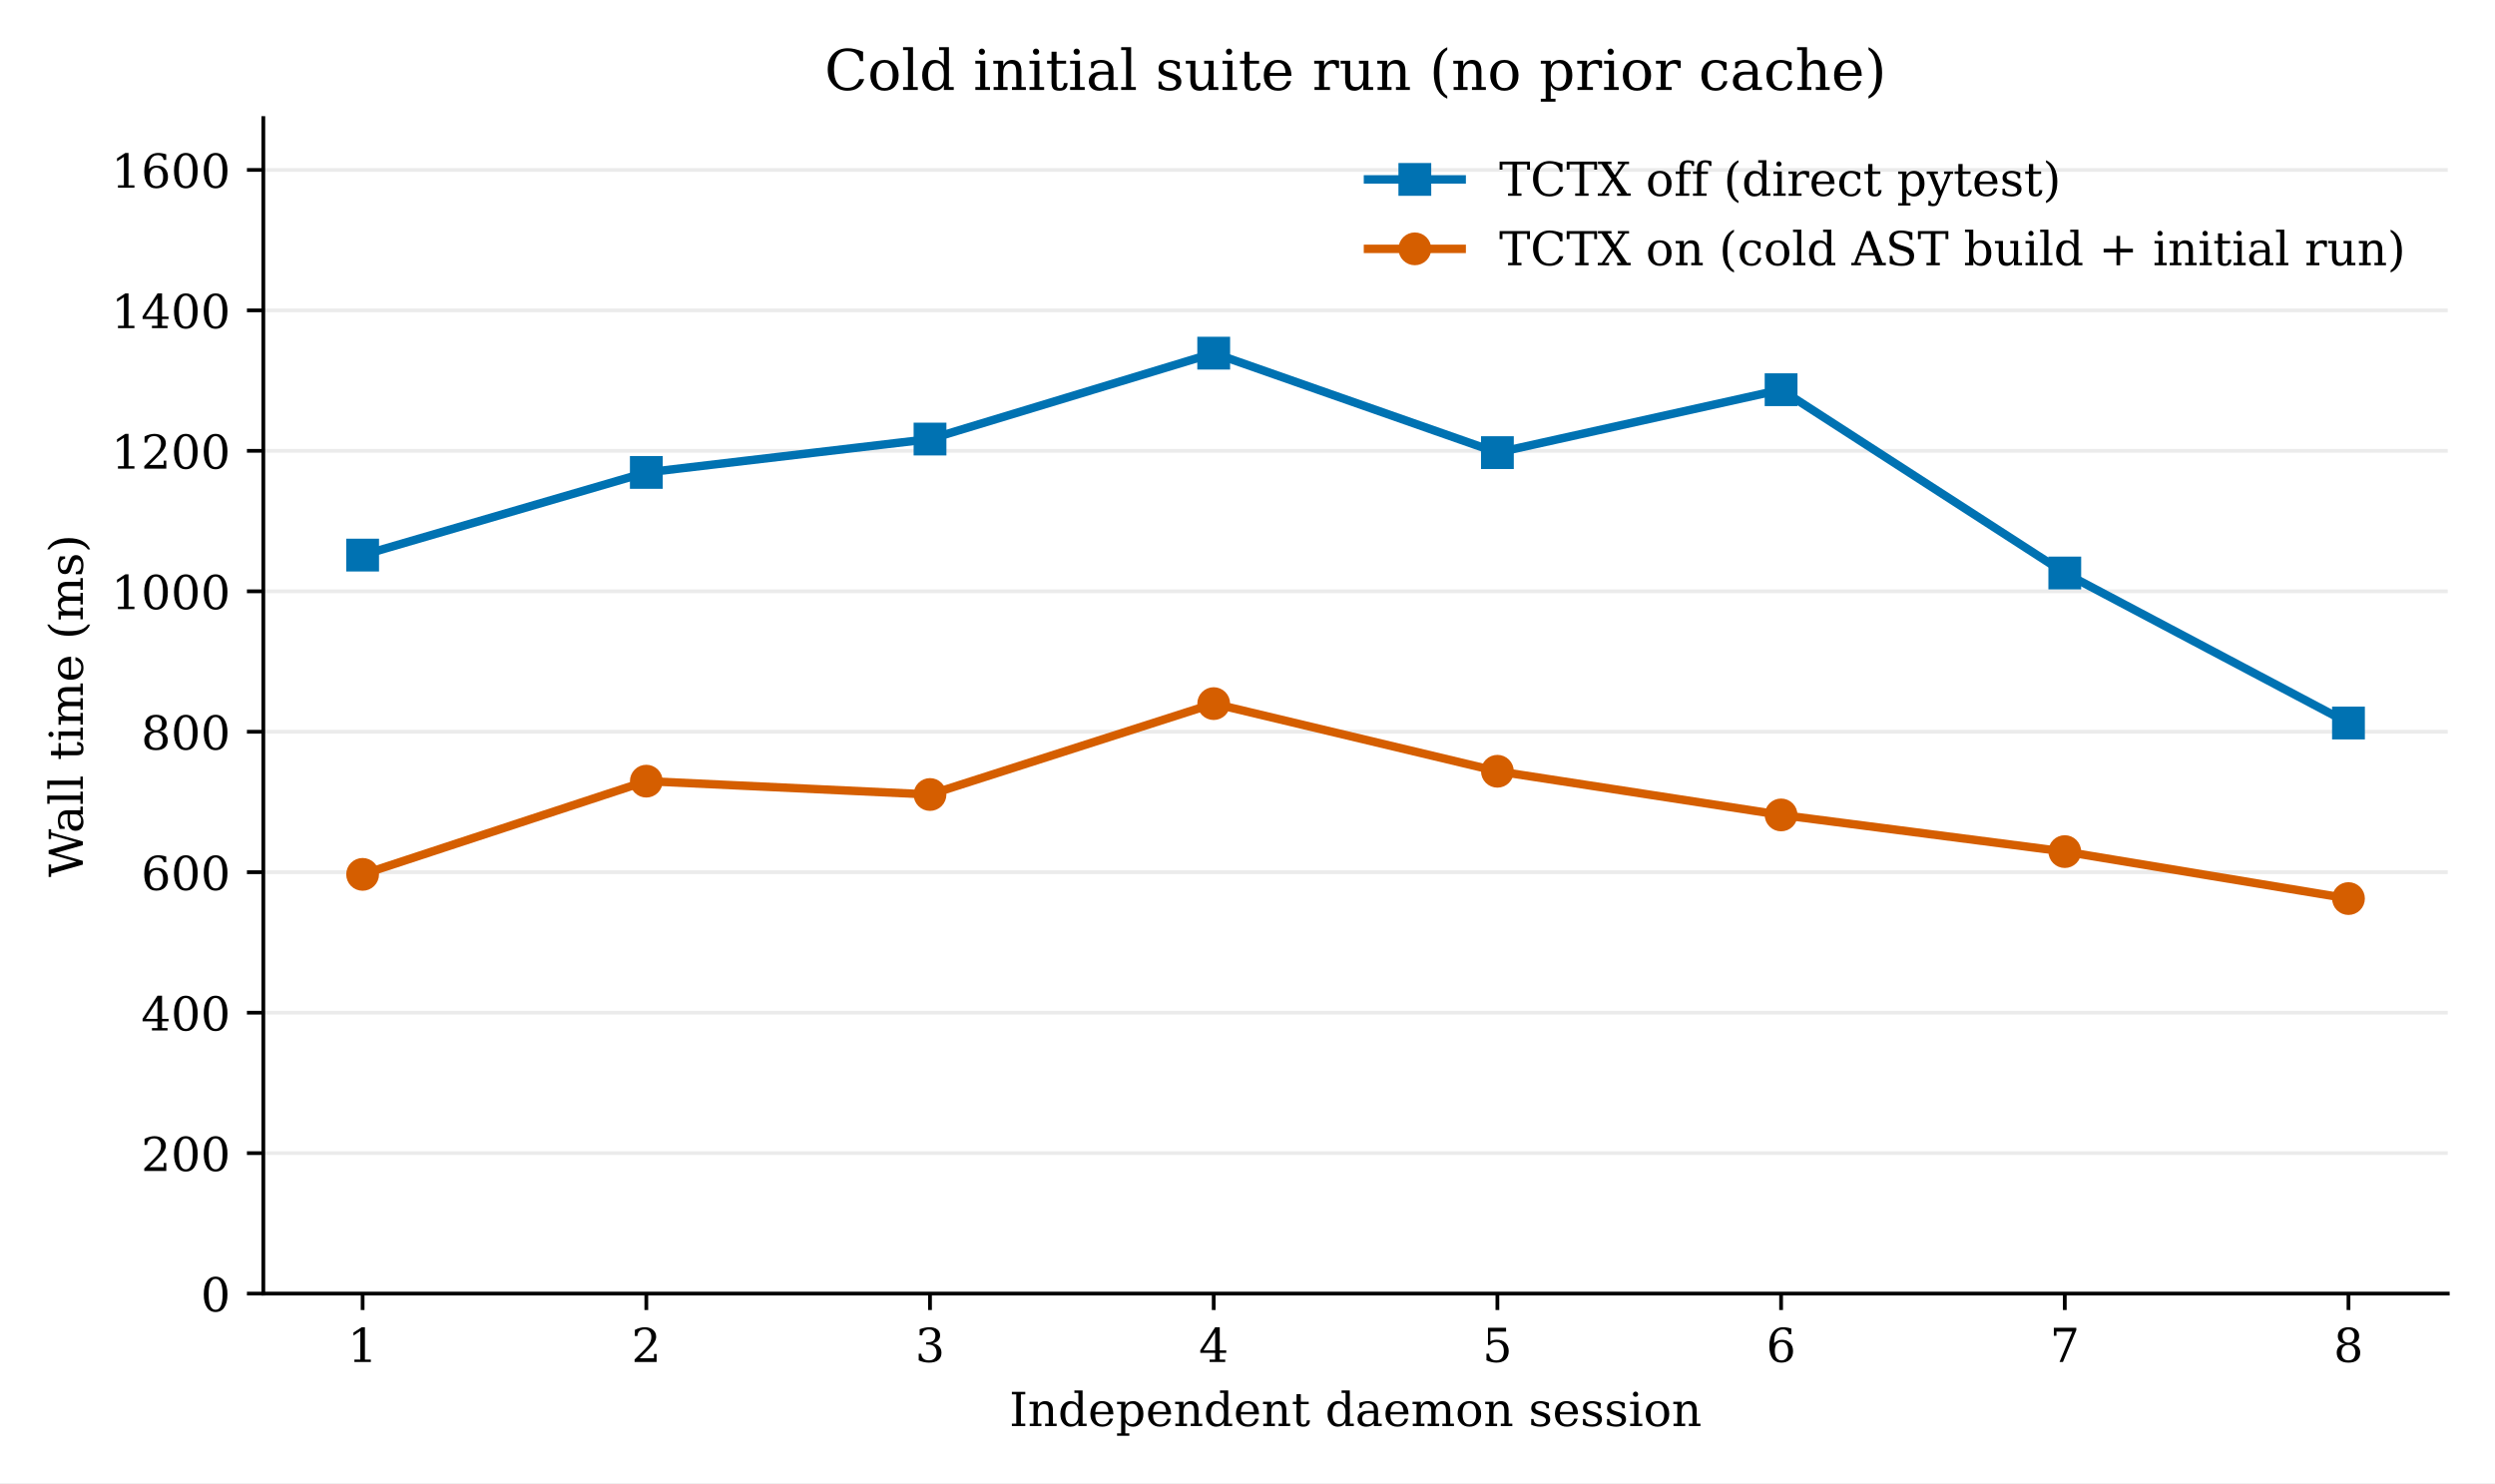
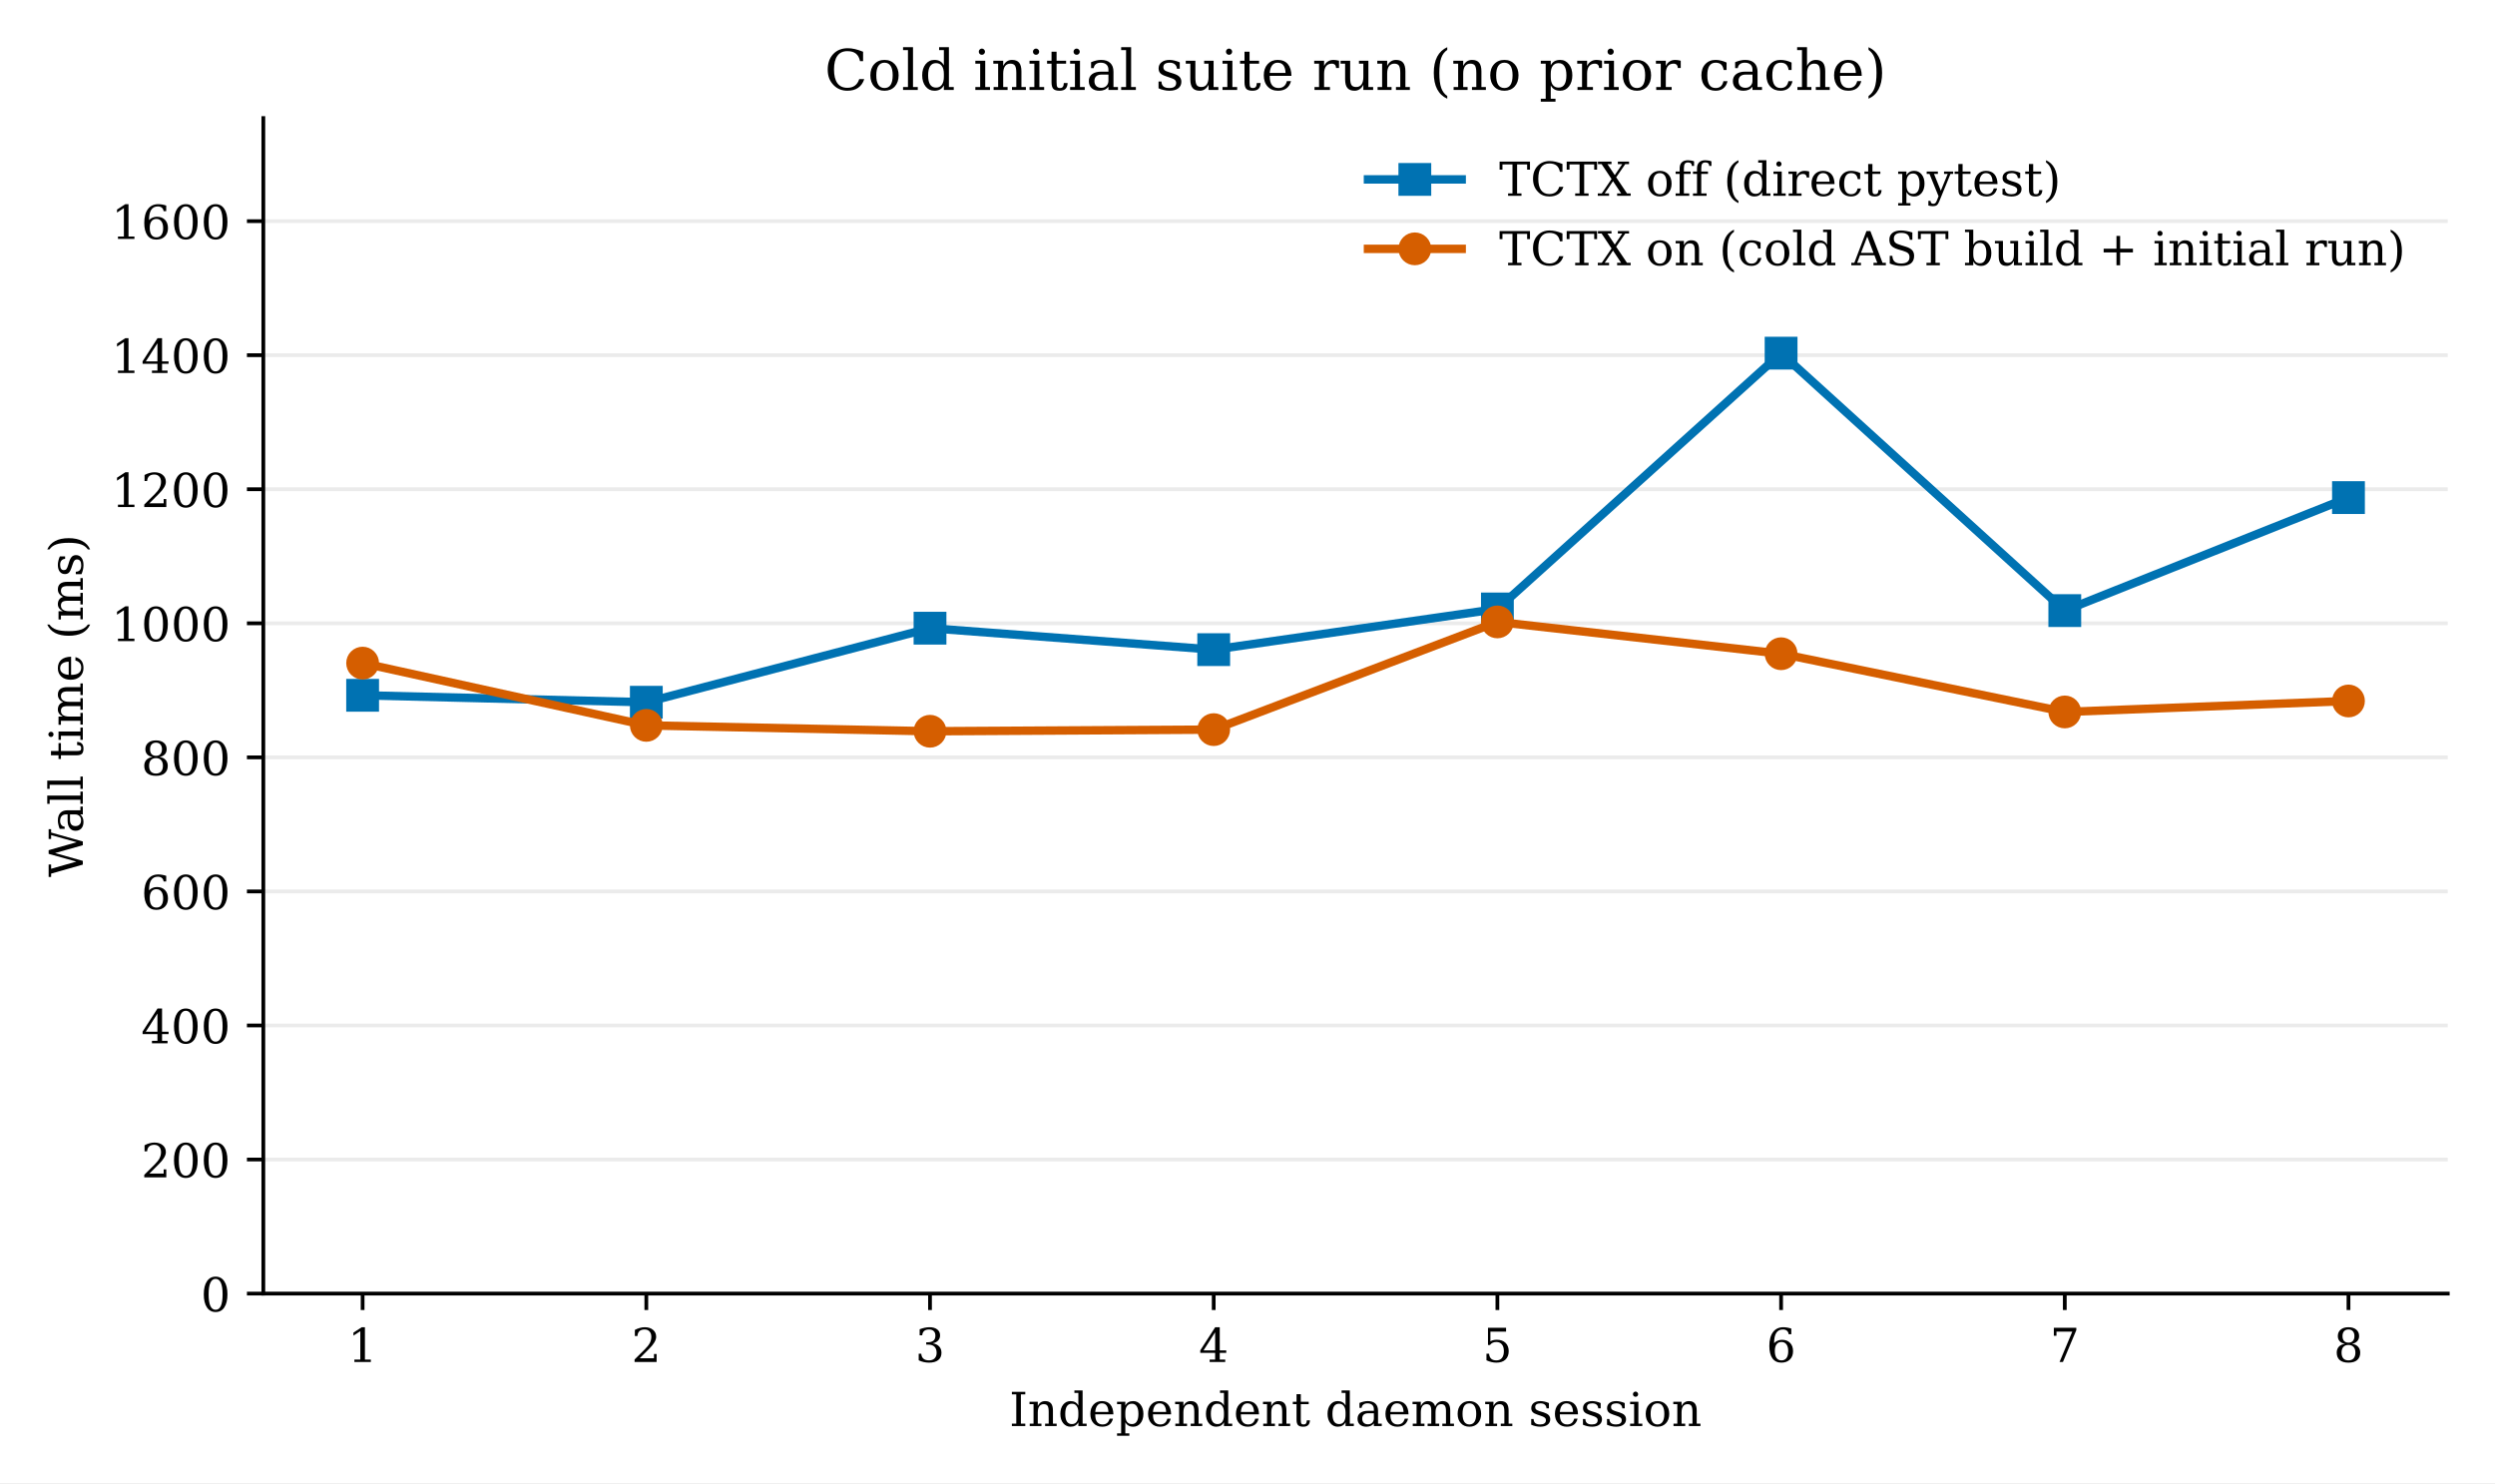
<svg xmlns="http://www.w3.org/2000/svg" xmlns:xlink="http://www.w3.org/1999/xlink" width="532.56pt" height="316.56pt" viewBox="0 0 532.56 316.56" version="1.1">
  <defs>
    <style type="text/css">*{stroke-linejoin: round; stroke-linecap: butt}</style>
  </defs>
  <g id="figure_1">
    <g id="patch_1">
-       <path d="M 0 316.56  L 532.56 316.56  L 532.56 0  L 0 0  z " style="fill: #ffffff" />
+       <path d="M 0 316.56 L 532.56 316.56 L 532.56 0 L 0 0 z " style="fill: #ffffff" />
    </g>
    <g id="axes_1">
      <g id="patch_2">
-         <path d="M 56.208 276.123  L 522.48 276.123  L 522.48 25.198  L 56.208 25.198  z " style="fill: #ffffff" />
+         <path d="M 56.208 276.123 L 522.48 276.123 L 522.48 25.198 L 56.208 25.198 z " style="fill: #ffffff" />
      </g>
      <g id="matplotlib.axis_1">
        <g id="xtick_1">
          <g id="line2d_1">
            <defs>
-               <path id="m1347b5f69e" d="M 0 0  L 0 3.5  " style="stroke: #000000; stroke-width: 0.8" />
+               <path id="mdfd5e34782" d="M 0 0 L 0 3.5 " style="stroke: #000000; stroke-width: 0.8" />
            </defs>
            <g>
-               <use xlink:href="#m1347b5f69e" x="77.402" y="276.123" style="stroke: #000000; stroke-width: 0.8" />
+               <use xlink:href="#mdfd5e34782" x="77.402" y="276.123" style="stroke: #000000; stroke-width: 0.8" />
            </g>
          </g>
          <g id="text_1">
            <text style="font-size: 10px; font-family: 'DejaVu Serif'; text-anchor: middle" x="77.402" y="290.722" transform="rotate(-0 77.40228 290.7217)">1</text>
          </g>
        </g>
        <g id="xtick_2">
          <g id="line2d_2">
            <g>
-               <use xlink:href="#m1347b5f69e" x="137.957" y="276.123" style="stroke: #000000; stroke-width: 0.8" />
+               <use xlink:href="#mdfd5e34782" x="137.957" y="276.123" style="stroke: #000000; stroke-width: 0.8" />
            </g>
          </g>
          <g id="text_2">
            <text style="font-size: 10px; font-family: 'DejaVu Serif'; text-anchor: middle" x="137.957" y="290.722" transform="rotate(-0 137.957 290.7217)">2</text>
          </g>
        </g>
        <g id="xtick_3">
          <g id="line2d_3">
            <g>
-               <use xlink:href="#m1347b5f69e" x="198.512" y="276.123" style="stroke: #000000; stroke-width: 0.8" />
+               <use xlink:href="#mdfd5e34782" x="198.512" y="276.123" style="stroke: #000000; stroke-width: 0.8" />
            </g>
          </g>
          <g id="text_3">
            <text style="font-size: 10px; font-family: 'DejaVu Serif'; text-anchor: middle" x="198.512" y="290.722" transform="rotate(-0 198.5117 290.7217)">3</text>
          </g>
        </g>
        <g id="xtick_4">
          <g id="line2d_4">
            <g>
-               <use xlink:href="#m1347b5f69e" x="259.066" y="276.123" style="stroke: #000000; stroke-width: 0.8" />
+               <use xlink:href="#mdfd5e34782" x="259.066" y="276.123" style="stroke: #000000; stroke-width: 0.8" />
            </g>
          </g>
          <g id="text_4">
            <text style="font-size: 10px; font-family: 'DejaVu Serif'; text-anchor: middle" x="259.066" y="290.722" transform="rotate(-0 259.0665 290.7217)">4</text>
          </g>
        </g>
        <g id="xtick_5">
          <g id="line2d_5">
            <g>
-               <use xlink:href="#m1347b5f69e" x="319.621" y="276.123" style="stroke: #000000; stroke-width: 0.8" />
+               <use xlink:href="#mdfd5e34782" x="319.621" y="276.123" style="stroke: #000000; stroke-width: 0.8" />
            </g>
          </g>
          <g id="text_5">
            <text style="font-size: 10px; font-family: 'DejaVu Serif'; text-anchor: middle" x="319.621" y="290.722" transform="rotate(-0 319.6212 290.7217)">5</text>
          </g>
        </g>
        <g id="xtick_6">
          <g id="line2d_6">
            <g>
-               <use xlink:href="#m1347b5f69e" x="380.176" y="276.123" style="stroke: #000000; stroke-width: 0.8" />
+               <use xlink:href="#mdfd5e34782" x="380.176" y="276.123" style="stroke: #000000; stroke-width: 0.8" />
            </g>
          </g>
          <g id="text_6">
            <text style="font-size: 10px; font-family: 'DejaVu Serif'; text-anchor: middle" x="380.176" y="290.722" transform="rotate(-0 380.1759 290.7217)">6</text>
          </g>
        </g>
        <g id="xtick_7">
          <g id="line2d_7">
            <g>
-               <use xlink:href="#m1347b5f69e" x="440.731" y="276.123" style="stroke: #000000; stroke-width: 0.8" />
+               <use xlink:href="#mdfd5e34782" x="440.731" y="276.123" style="stroke: #000000; stroke-width: 0.8" />
            </g>
          </g>
          <g id="text_7">
            <text style="font-size: 10px; font-family: 'DejaVu Serif'; text-anchor: middle" x="440.731" y="290.722" transform="rotate(-0 440.7306 290.7217)">7</text>
          </g>
        </g>
        <g id="xtick_8">
          <g id="line2d_8">
            <g>
-               <use xlink:href="#m1347b5f69e" x="501.285" y="276.123" style="stroke: #000000; stroke-width: 0.8" />
+               <use xlink:href="#mdfd5e34782" x="501.285" y="276.123" style="stroke: #000000; stroke-width: 0.8" />
            </g>
          </g>
          <g id="text_8">
            <text style="font-size: 10px; font-family: 'DejaVu Serif'; text-anchor: middle" x="501.285" y="290.722" transform="rotate(-0 501.2854 290.7217)">8</text>
          </g>
        </g>
        <g id="text_9">
          <text style="font-size: 10px; font-family: 'DejaVu Serif'; text-anchor: middle" x="289.344" y="304.4" transform="rotate(-0 289.3438 304.3998)">Independent daemon session</text>
        </g>
      </g>
      <g id="matplotlib.axis_2">
        <g id="ytick_1">
          <g id="line2d_9">
-             <path d="M 56.208 276.123  L 522.48 276.123  " clip-path="url(#pe4d4191e28)" style="fill: none; stroke: #b0b0b0; stroke-opacity: 0.25; stroke-width: 0.8; stroke-linecap: square" />
+             <path d="M 56.208 276.123 L 522.48 276.123 " clip-path="url(#paf0cae4f48)" style="fill: none; stroke: #b0b0b0; stroke-opacity: 0.25; stroke-width: 0.8; stroke-linecap: square" />
          </g>
          <g id="line2d_10">
            <defs>
-               <path id="md8bf978493" d="M 0 0  L -3.5 0  " style="stroke: #000000; stroke-width: 0.8" />
+               <path id="mf93cb4dd76" d="M 0 0 L -3.5 0 " style="stroke: #000000; stroke-width: 0.8" />
            </defs>
            <g>
-               <use xlink:href="#md8bf978493" x="56.208" y="276.123" style="stroke: #000000; stroke-width: 0.8" />
+               <use xlink:href="#mf93cb4dd76" x="56.208" y="276.123" style="stroke: #000000; stroke-width: 0.8" />
            </g>
          </g>
          <g id="text_10">
            <text style="font-size: 10px; font-family: 'DejaVu Serif'; text-anchor: end" x="49.208" y="279.922" transform="rotate(-0 49.20813 279.9225)">0</text>
          </g>
        </g>
        <g id="ytick_2">
          <g id="line2d_11">
-             <path d="M 56.208 246.141  L 522.48 246.141  " clip-path="url(#pe4d4191e28)" style="fill: none; stroke: #b0b0b0; stroke-opacity: 0.25; stroke-width: 0.8; stroke-linecap: square" />
+             <path d="M 56.208 247.508 L 522.48 247.508 " clip-path="url(#paf0cae4f48)" style="fill: none; stroke: #b0b0b0; stroke-opacity: 0.25; stroke-width: 0.8; stroke-linecap: square" />
          </g>
          <g id="line2d_12">
            <g>
-               <use xlink:href="#md8bf978493" x="56.208" y="246.141" style="stroke: #000000; stroke-width: 0.8" />
+               <use xlink:href="#mf93cb4dd76" x="56.208" y="247.508" style="stroke: #000000; stroke-width: 0.8" />
            </g>
          </g>
          <g id="text_11">
-             <text style="font-size: 10px; font-family: 'DejaVu Serif'; text-anchor: end" x="49.208" y="249.941" transform="rotate(-0 49.20813 249.9406)">200</text>
+             <text style="font-size: 10px; font-family: 'DejaVu Serif'; text-anchor: end" x="49.208" y="251.307" transform="rotate(-0 49.20813 251.3073)">200</text>
          </g>
        </g>
        <g id="ytick_3">
          <g id="line2d_13">
-             <path d="M 56.208 216.16  L 522.48 216.16  " clip-path="url(#pe4d4191e28)" style="fill: none; stroke: #b0b0b0; stroke-opacity: 0.25; stroke-width: 0.8; stroke-linecap: square" />
+             <path d="M 56.208 218.893 L 522.48 218.893 " clip-path="url(#paf0cae4f48)" style="fill: none; stroke: #b0b0b0; stroke-opacity: 0.25; stroke-width: 0.8; stroke-linecap: square" />
          </g>
          <g id="line2d_14">
            <g>
-               <use xlink:href="#md8bf978493" x="56.208" y="216.16" style="stroke: #000000; stroke-width: 0.8" />
+               <use xlink:href="#mf93cb4dd76" x="56.208" y="218.893" style="stroke: #000000; stroke-width: 0.8" />
            </g>
          </g>
          <g id="text_12">
-             <text style="font-size: 10px; font-family: 'DejaVu Serif'; text-anchor: end" x="49.208" y="219.959" transform="rotate(-0 49.20813 219.9587)">400</text>
+             <text style="font-size: 10px; font-family: 'DejaVu Serif'; text-anchor: end" x="49.208" y="222.692" transform="rotate(-0 49.20813 222.6921)">400</text>
          </g>
        </g>
        <g id="ytick_4">
          <g id="line2d_15">
-             <path d="M 56.208 186.178  L 522.48 186.178  " clip-path="url(#pe4d4191e28)" style="fill: none; stroke: #b0b0b0; stroke-opacity: 0.25; stroke-width: 0.8; stroke-linecap: square" />
+             <path d="M 56.208 190.278 L 522.48 190.278 " clip-path="url(#paf0cae4f48)" style="fill: none; stroke: #b0b0b0; stroke-opacity: 0.25; stroke-width: 0.8; stroke-linecap: square" />
          </g>
          <g id="line2d_16">
            <g>
-               <use xlink:href="#md8bf978493" x="56.208" y="186.178" style="stroke: #000000; stroke-width: 0.8" />
+               <use xlink:href="#mf93cb4dd76" x="56.208" y="190.278" style="stroke: #000000; stroke-width: 0.8" />
            </g>
          </g>
          <g id="text_13">
-             <text style="font-size: 10px; font-family: 'DejaVu Serif'; text-anchor: end" x="49.208" y="189.977" transform="rotate(-0 49.20813 189.9769)">600</text>
+             <text style="font-size: 10px; font-family: 'DejaVu Serif'; text-anchor: end" x="49.208" y="194.077" transform="rotate(-0 49.20813 194.0768)">600</text>
          </g>
        </g>
        <g id="ytick_5">
          <g id="line2d_17">
-             <path d="M 56.208 156.196  L 522.48 156.196  " clip-path="url(#pe4d4191e28)" style="fill: none; stroke: #b0b0b0; stroke-opacity: 0.25; stroke-width: 0.8; stroke-linecap: square" />
+             <path d="M 56.208 161.662 L 522.48 161.662 " clip-path="url(#paf0cae4f48)" style="fill: none; stroke: #b0b0b0; stroke-opacity: 0.25; stroke-width: 0.8; stroke-linecap: square" />
          </g>
          <g id="line2d_18">
            <g>
-               <use xlink:href="#md8bf978493" x="56.208" y="156.196" style="stroke: #000000; stroke-width: 0.8" />
+               <use xlink:href="#mf93cb4dd76" x="56.208" y="161.662" style="stroke: #000000; stroke-width: 0.8" />
            </g>
          </g>
          <g id="text_14">
-             <text style="font-size: 10px; font-family: 'DejaVu Serif'; text-anchor: end" x="49.208" y="159.995" transform="rotate(-0 49.20813 159.995)">800</text>
+             <text style="font-size: 10px; font-family: 'DejaVu Serif'; text-anchor: end" x="49.208" y="165.462" transform="rotate(-0 49.20813 165.4616)">800</text>
          </g>
        </g>
        <g id="ytick_6">
          <g id="line2d_19">
-             <path d="M 56.208 126.214  L 522.48 126.214  " clip-path="url(#pe4d4191e28)" style="fill: none; stroke: #b0b0b0; stroke-opacity: 0.25; stroke-width: 0.8; stroke-linecap: square" />
+             <path d="M 56.208 133.047 L 522.48 133.047 " clip-path="url(#paf0cae4f48)" style="fill: none; stroke: #b0b0b0; stroke-opacity: 0.25; stroke-width: 0.8; stroke-linecap: square" />
          </g>
          <g id="line2d_20">
            <g>
-               <use xlink:href="#md8bf978493" x="56.208" y="126.214" style="stroke: #000000; stroke-width: 0.8" />
+               <use xlink:href="#mf93cb4dd76" x="56.208" y="133.047" style="stroke: #000000; stroke-width: 0.8" />
            </g>
          </g>
          <g id="text_15">
-             <text style="font-size: 10px; font-family: 'DejaVu Serif'; text-anchor: end" x="49.208" y="130.013" transform="rotate(-0 49.20813 130.0131)">1000</text>
+             <text style="font-size: 10px; font-family: 'DejaVu Serif'; text-anchor: end" x="49.208" y="136.846" transform="rotate(-0 49.20813 136.8464)">1000</text>
          </g>
        </g>
        <g id="ytick_7">
          <g id="line2d_21">
-             <path d="M 56.208 96.232  L 522.48 96.232  " clip-path="url(#pe4d4191e28)" style="fill: none; stroke: #b0b0b0; stroke-opacity: 0.25; stroke-width: 0.8; stroke-linecap: square" />
+             <path d="M 56.208 104.432 L 522.48 104.432 " clip-path="url(#paf0cae4f48)" style="fill: none; stroke: #b0b0b0; stroke-opacity: 0.25; stroke-width: 0.8; stroke-linecap: square" />
          </g>
          <g id="line2d_22">
            <g>
-               <use xlink:href="#md8bf978493" x="56.208" y="96.232" style="stroke: #000000; stroke-width: 0.8" />
+               <use xlink:href="#mf93cb4dd76" x="56.208" y="104.432" style="stroke: #000000; stroke-width: 0.8" />
            </g>
          </g>
          <g id="text_16">
-             <text style="font-size: 10px; font-family: 'DejaVu Serif'; text-anchor: end" x="49.208" y="100.031" transform="rotate(-0 49.20813 100.0312)">1200</text>
+             <text style="font-size: 10px; font-family: 'DejaVu Serif'; text-anchor: end" x="49.208" y="108.231" transform="rotate(-0 49.20813 108.2312)">1200</text>
          </g>
        </g>
        <g id="ytick_8">
          <g id="line2d_23">
-             <path d="M 56.208 66.25  L 522.48 66.25  " clip-path="url(#pe4d4191e28)" style="fill: none; stroke: #b0b0b0; stroke-opacity: 0.25; stroke-width: 0.8; stroke-linecap: square" />
+             <path d="M 56.208 75.817 L 522.48 75.817 " clip-path="url(#paf0cae4f48)" style="fill: none; stroke: #b0b0b0; stroke-opacity: 0.25; stroke-width: 0.8; stroke-linecap: square" />
          </g>
          <g id="line2d_24">
            <g>
-               <use xlink:href="#md8bf978493" x="56.208" y="66.25" style="stroke: #000000; stroke-width: 0.8" />
+               <use xlink:href="#mf93cb4dd76" x="56.208" y="75.817" style="stroke: #000000; stroke-width: 0.8" />
            </g>
          </g>
          <g id="text_17">
-             <text style="font-size: 10px; font-family: 'DejaVu Serif'; text-anchor: end" x="49.208" y="70.049" transform="rotate(-0 49.20813 70.04936)">1400</text>
+             <text style="font-size: 10px; font-family: 'DejaVu Serif'; text-anchor: end" x="49.208" y="79.616" transform="rotate(-0 49.20813 79.61596)">1400</text>
          </g>
        </g>
        <g id="ytick_9">
          <g id="line2d_25">
-             <path d="M 56.208 36.268  L 522.48 36.268  " clip-path="url(#pe4d4191e28)" style="fill: none; stroke: #b0b0b0; stroke-opacity: 0.25; stroke-width: 0.8; stroke-linecap: square" />
+             <path d="M 56.208 47.202 L 522.48 47.202 " clip-path="url(#paf0cae4f48)" style="fill: none; stroke: #b0b0b0; stroke-opacity: 0.25; stroke-width: 0.8; stroke-linecap: square" />
          </g>
          <g id="line2d_26">
            <g>
-               <use xlink:href="#md8bf978493" x="56.208" y="36.268" style="stroke: #000000; stroke-width: 0.8" />
+               <use xlink:href="#mf93cb4dd76" x="56.208" y="47.202" style="stroke: #000000; stroke-width: 0.8" />
            </g>
          </g>
          <g id="text_18">
-             <text style="font-size: 10px; font-family: 'DejaVu Serif'; text-anchor: end" x="49.208" y="40.067" transform="rotate(-0 49.20813 40.06748)">1600</text>
+             <text style="font-size: 10px; font-family: 'DejaVu Serif'; text-anchor: end" x="49.208" y="51.001" transform="rotate(-0 49.20813 51.00075)">1600</text>
          </g>
        </g>
        <g id="text_19">
          <text style="font-size: 10px; font-family: 'DejaVu Serif'; text-anchor: middle" x="17.678" y="150.661" transform="rotate(-90 17.67844 150.6607)">Wall time (ms)</text>
        </g>
      </g>
      <g id="line2d_27">
-         <path d="M 77.402 118.487  L 137.957 100.843  L 198.512 93.719  L 259.066 75.383  L 319.621 96.615  L 380.176 83.185  L 440.731 122.31  L 501.285 154.333  " clip-path="url(#pe4d4191e28)" style="fill: none; stroke: #0072b2; stroke-width: 1.8; stroke-linecap: square" />
+         <path d="M 77.402 148.413 L 137.957 149.898 L 198.512 134.089 L 259.066 138.668 L 319.621 129.982 L 380.176 75.383 L 440.731 130.333 L 501.285 106.214 " clip-path="url(#paf0cae4f48)" style="fill: none; stroke: #0072b2; stroke-width: 1.8; stroke-linecap: square" />
        <defs>
-           <path id="mb51a7760d9" d="M -3 3  L 3 3  L 3 -3  L -3 -3  z " style="stroke: #0072b2; stroke-linejoin: miter" />
+           <path id="m65a2afee61" d="M -3 3 L 3 3 L 3 -3 L -3 -3 z " style="stroke: #0072b2; stroke-linejoin: miter" />
        </defs>
-         <g clip-path="url(#pe4d4191e28)">
-           <use xlink:href="#mb51a7760d9" x="77.402" y="118.487" style="fill: #0072b2; stroke: #0072b2; stroke-linejoin: miter" />
-           <use xlink:href="#mb51a7760d9" x="137.957" y="100.843" style="fill: #0072b2; stroke: #0072b2; stroke-linejoin: miter" />
-           <use xlink:href="#mb51a7760d9" x="198.512" y="93.719" style="fill: #0072b2; stroke: #0072b2; stroke-linejoin: miter" />
-           <use xlink:href="#mb51a7760d9" x="259.066" y="75.383" style="fill: #0072b2; stroke: #0072b2; stroke-linejoin: miter" />
-           <use xlink:href="#mb51a7760d9" x="319.621" y="96.615" style="fill: #0072b2; stroke: #0072b2; stroke-linejoin: miter" />
-           <use xlink:href="#mb51a7760d9" x="380.176" y="83.185" style="fill: #0072b2; stroke: #0072b2; stroke-linejoin: miter" />
-           <use xlink:href="#mb51a7760d9" x="440.731" y="122.31" style="fill: #0072b2; stroke: #0072b2; stroke-linejoin: miter" />
-           <use xlink:href="#mb51a7760d9" x="501.285" y="154.333" style="fill: #0072b2; stroke: #0072b2; stroke-linejoin: miter" />
+         <g clip-path="url(#paf0cae4f48)">
+           <use xlink:href="#m65a2afee61" x="77.402" y="148.413" style="fill: #0072b2; stroke: #0072b2; stroke-linejoin: miter" />
+           <use xlink:href="#m65a2afee61" x="137.957" y="149.898" style="fill: #0072b2; stroke: #0072b2; stroke-linejoin: miter" />
+           <use xlink:href="#m65a2afee61" x="198.512" y="134.089" style="fill: #0072b2; stroke: #0072b2; stroke-linejoin: miter" />
+           <use xlink:href="#m65a2afee61" x="259.066" y="138.668" style="fill: #0072b2; stroke: #0072b2; stroke-linejoin: miter" />
+           <use xlink:href="#m65a2afee61" x="319.621" y="129.982" style="fill: #0072b2; stroke: #0072b2; stroke-linejoin: miter" />
+           <use xlink:href="#m65a2afee61" x="380.176" y="75.383" style="fill: #0072b2; stroke: #0072b2; stroke-linejoin: miter" />
+           <use xlink:href="#m65a2afee61" x="440.731" y="130.333" style="fill: #0072b2; stroke: #0072b2; stroke-linejoin: miter" />
+           <use xlink:href="#m65a2afee61" x="501.285" y="106.214" style="fill: #0072b2; stroke: #0072b2; stroke-linejoin: miter" />
        </g>
      </g>
      <g id="line2d_28">
-         <path d="M 77.402 186.639  L 137.957 166.741  L 198.512 169.591  L 259.066 150.19  L 319.621 164.63  L 380.176 173.952  L 440.731 181.777  L 501.285 191.804  " clip-path="url(#pe4d4191e28)" style="fill: none; stroke: #d55e00; stroke-width: 1.8; stroke-linecap: square" />
+         <path d="M 77.402 141.543 L 137.957 154.834 L 198.512 156.089 L 259.066 155.74 L 319.621 132.749 L 380.176 139.541 L 440.731 151.967 L 501.285 149.627 " clip-path="url(#paf0cae4f48)" style="fill: none; stroke: #d55e00; stroke-width: 1.8; stroke-linecap: square" />
        <defs>
-           <path id="mabcc86c016" d="M 0 3  C 0.796 3 1.559 2.684 2.121 2.121  C 2.684 1.559 3 0.796 3 0  C 3 -0.796 2.684 -1.559 2.121 -2.121  C 1.559 -2.684 0.796 -3 0 -3  C -0.796 -3 -1.559 -2.684 -2.121 -2.121  C -2.684 -1.559 -3 -0.796 -3 0  C -3 0.796 -2.684 1.559 -2.121 2.121  C -1.559 2.684 -0.796 3 0 3  z " style="stroke: #d55e00" />
+           <path id="m4e196e0970" d="M 0 3 C 0.796 3 1.559 2.684 2.121 2.121 C 2.684 1.559 3 0.796 3 0 C 3 -0.796 2.684 -1.559 2.121 -2.121 C 1.559 -2.684 0.796 -3 0 -3 C -0.796 -3 -1.559 -2.684 -2.121 -2.121 C -2.684 -1.559 -3 -0.796 -3 0 C -3 0.796 -2.684 1.559 -2.121 2.121 C -1.559 2.684 -0.796 3 0 3 z " style="stroke: #d55e00" />
        </defs>
-         <g clip-path="url(#pe4d4191e28)">
-           <use xlink:href="#mabcc86c016" x="77.402" y="186.639" style="fill: #d55e00; stroke: #d55e00" />
-           <use xlink:href="#mabcc86c016" x="137.957" y="166.741" style="fill: #d55e00; stroke: #d55e00" />
-           <use xlink:href="#mabcc86c016" x="198.512" y="169.591" style="fill: #d55e00; stroke: #d55e00" />
-           <use xlink:href="#mabcc86c016" x="259.066" y="150.19" style="fill: #d55e00; stroke: #d55e00" />
-           <use xlink:href="#mabcc86c016" x="319.621" y="164.63" style="fill: #d55e00; stroke: #d55e00" />
-           <use xlink:href="#mabcc86c016" x="380.176" y="173.952" style="fill: #d55e00; stroke: #d55e00" />
-           <use xlink:href="#mabcc86c016" x="440.731" y="181.777" style="fill: #d55e00; stroke: #d55e00" />
-           <use xlink:href="#mabcc86c016" x="501.285" y="191.804" style="fill: #d55e00; stroke: #d55e00" />
+         <g clip-path="url(#paf0cae4f48)">
+           <use xlink:href="#m4e196e0970" x="77.402" y="141.543" style="fill: #d55e00; stroke: #d55e00" />
+           <use xlink:href="#m4e196e0970" x="137.957" y="154.834" style="fill: #d55e00; stroke: #d55e00" />
+           <use xlink:href="#m4e196e0970" x="198.512" y="156.089" style="fill: #d55e00; stroke: #d55e00" />
+           <use xlink:href="#m4e196e0970" x="259.066" y="155.74" style="fill: #d55e00; stroke: #d55e00" />
+           <use xlink:href="#m4e196e0970" x="319.621" y="132.749" style="fill: #d55e00; stroke: #d55e00" />
+           <use xlink:href="#m4e196e0970" x="380.176" y="139.541" style="fill: #d55e00; stroke: #d55e00" />
+           <use xlink:href="#m4e196e0970" x="440.731" y="151.967" style="fill: #d55e00; stroke: #d55e00" />
+           <use xlink:href="#m4e196e0970" x="501.285" y="149.627" style="fill: #d55e00; stroke: #d55e00" />
        </g>
      </g>
      <g id="patch_3">
-         <path d="M 56.208 276.123  L 56.208 25.198  " style="fill: none; stroke: #000000; stroke-width: 0.8; stroke-linejoin: miter; stroke-linecap: square" />
+         <path d="M 56.208 276.123 L 56.208 25.198 " style="fill: none; stroke: #000000; stroke-width: 0.8; stroke-linejoin: miter; stroke-linecap: square" />
      </g>
      <g id="patch_4">
-         <path d="M 56.208 276.123  L 522.48 276.123  " style="fill: none; stroke: #000000; stroke-width: 0.8; stroke-linejoin: miter; stroke-linecap: square" />
+         <path d="M 56.208 276.123 L 522.48 276.123 " style="fill: none; stroke: #000000; stroke-width: 0.8; stroke-linejoin: miter; stroke-linecap: square" />
      </g>
      <g id="text_20">
        <text style="font-size: 12px; font-family: 'DejaVu Serif'; text-anchor: middle" x="289.344" y="19.198" transform="rotate(-0 289.3438 19.19813)">Cold initial suite run (no prior cache)</text>
      </g>
      <g id="legend_1">
        <g id="line2d_29">
-           <path d="M 291.998 38.297  L 301.998 38.297  L 311.998 38.297  " style="fill: none; stroke: #0072b2; stroke-width: 1.8; stroke-linecap: square" />
+           <path d="M 291.998 38.297 L 301.998 38.297 L 311.998 38.297 " style="fill: none; stroke: #0072b2; stroke-width: 1.8; stroke-linecap: square" />
          <g>
-             <use xlink:href="#mb51a7760d9" x="301.998" y="38.297" style="fill: #0072b2; stroke: #0072b2; stroke-linejoin: miter" />
+             <use xlink:href="#m65a2afee61" x="301.998" y="38.297" style="fill: #0072b2; stroke: #0072b2; stroke-linejoin: miter" />
          </g>
        </g>
        <g id="text_21">
          <text style="font-size: 10px; font-family: 'DejaVu Serif'; text-anchor: start" x="319.998" y="41.797" transform="rotate(-0 319.9983 41.79656)">TCTX off (direct pytest)</text>
        </g>
        <g id="line2d_30">
-           <path d="M 291.998 53.117  L 301.998 53.117  L 311.998 53.117  " style="fill: none; stroke: #d55e00; stroke-width: 1.8; stroke-linecap: square" />
+           <path d="M 291.998 53.117 L 301.998 53.117 L 311.998 53.117 " style="fill: none; stroke: #d55e00; stroke-width: 1.8; stroke-linecap: square" />
          <g>
-             <use xlink:href="#mabcc86c016" x="301.998" y="53.117" style="fill: #d55e00; stroke: #d55e00" />
+             <use xlink:href="#m4e196e0970" x="301.998" y="53.117" style="fill: #d55e00; stroke: #d55e00" />
          </g>
        </g>
        <g id="text_22">
          <text style="font-size: 10px; font-family: 'DejaVu Serif'; text-anchor: start" x="319.998" y="56.617" transform="rotate(-0 319.9983 56.61688)">TCTX on (cold AST build + initial run)</text>
        </g>
      </g>
    </g>
  </g>
  <defs>
-     <clipPath id="pe4d4191e28">
+     <clipPath id="paf0cae4f48">
      <rect x="56.208" y="25.198" width="466.271" height="250.925" />
    </clipPath>
  </defs>
</svg>
